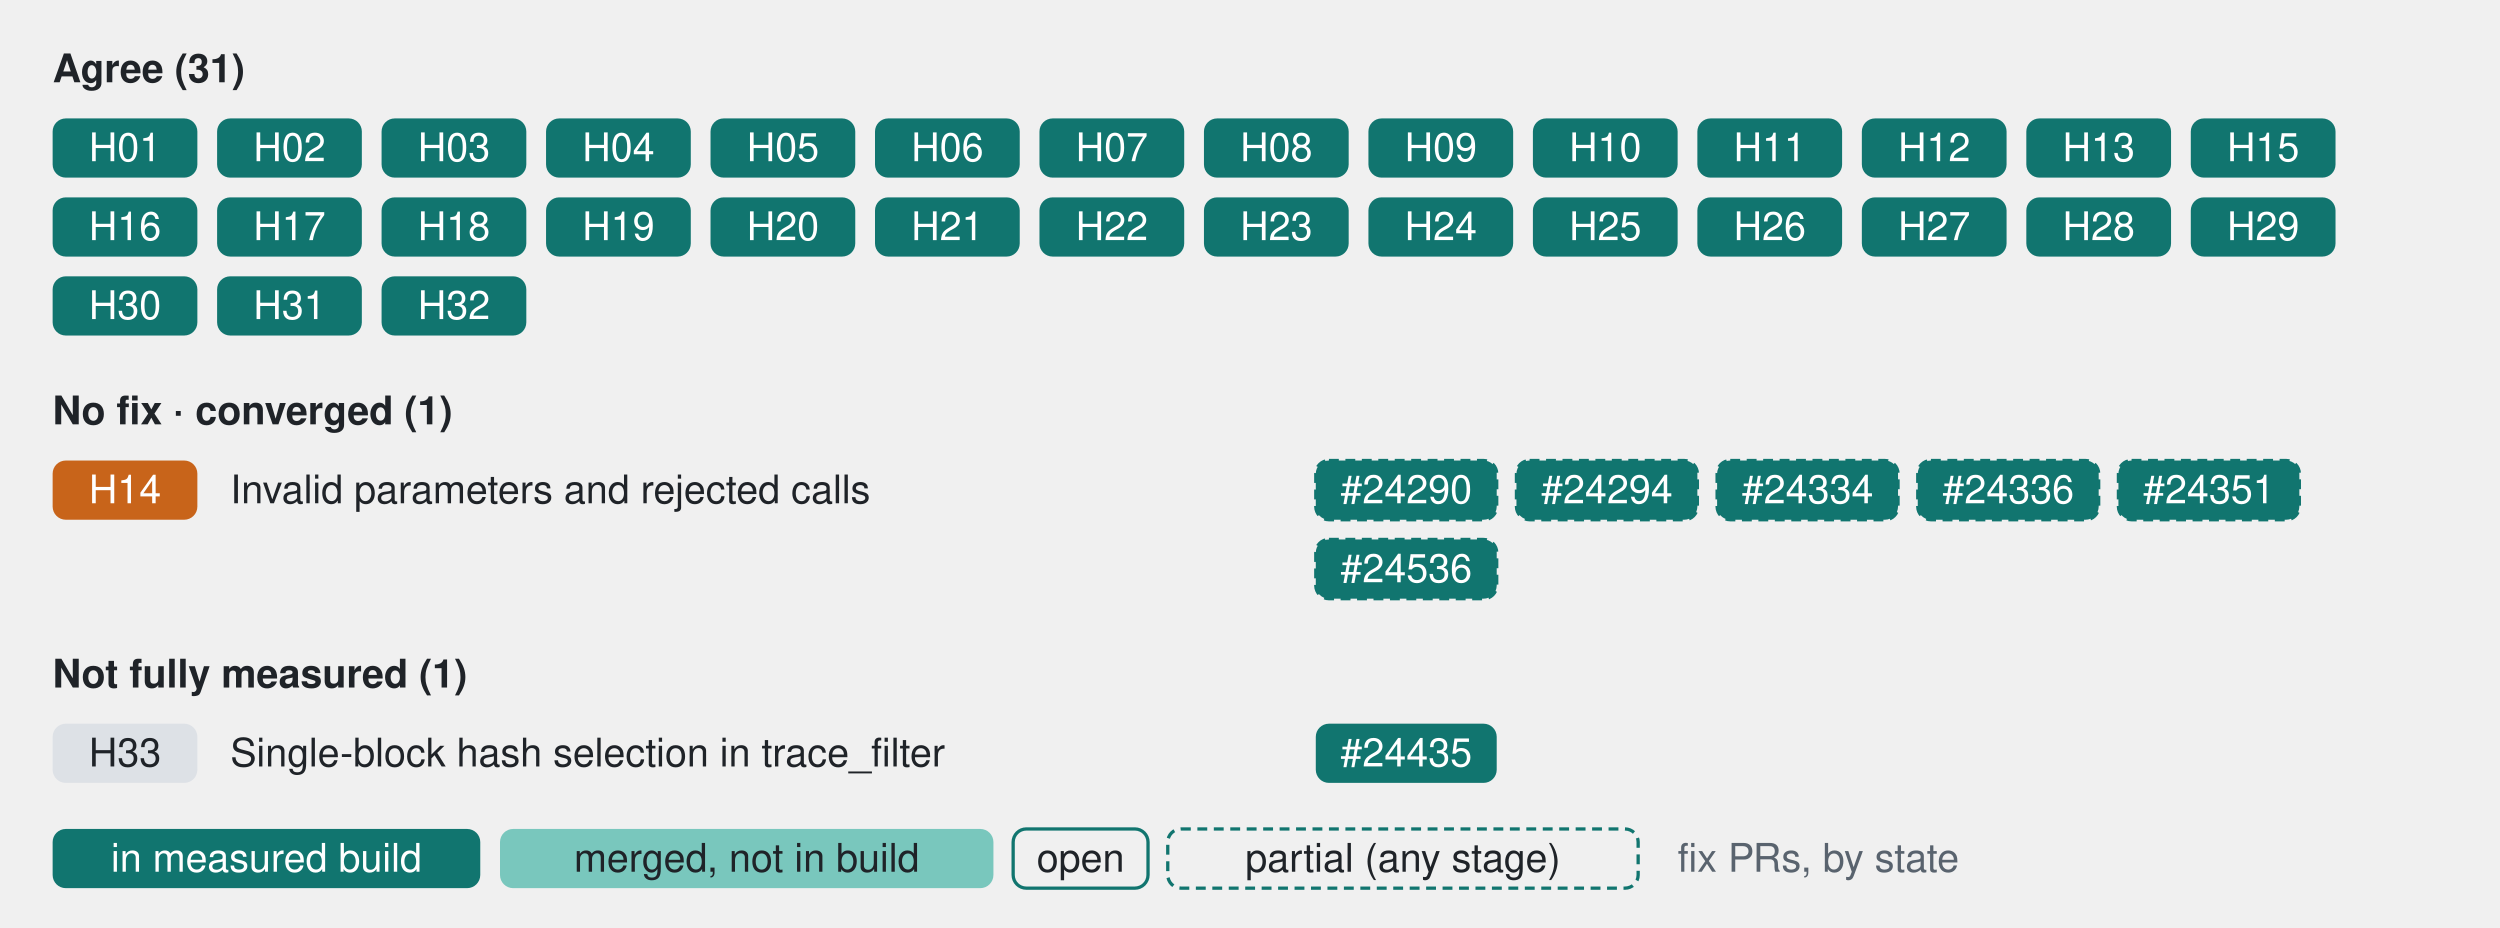
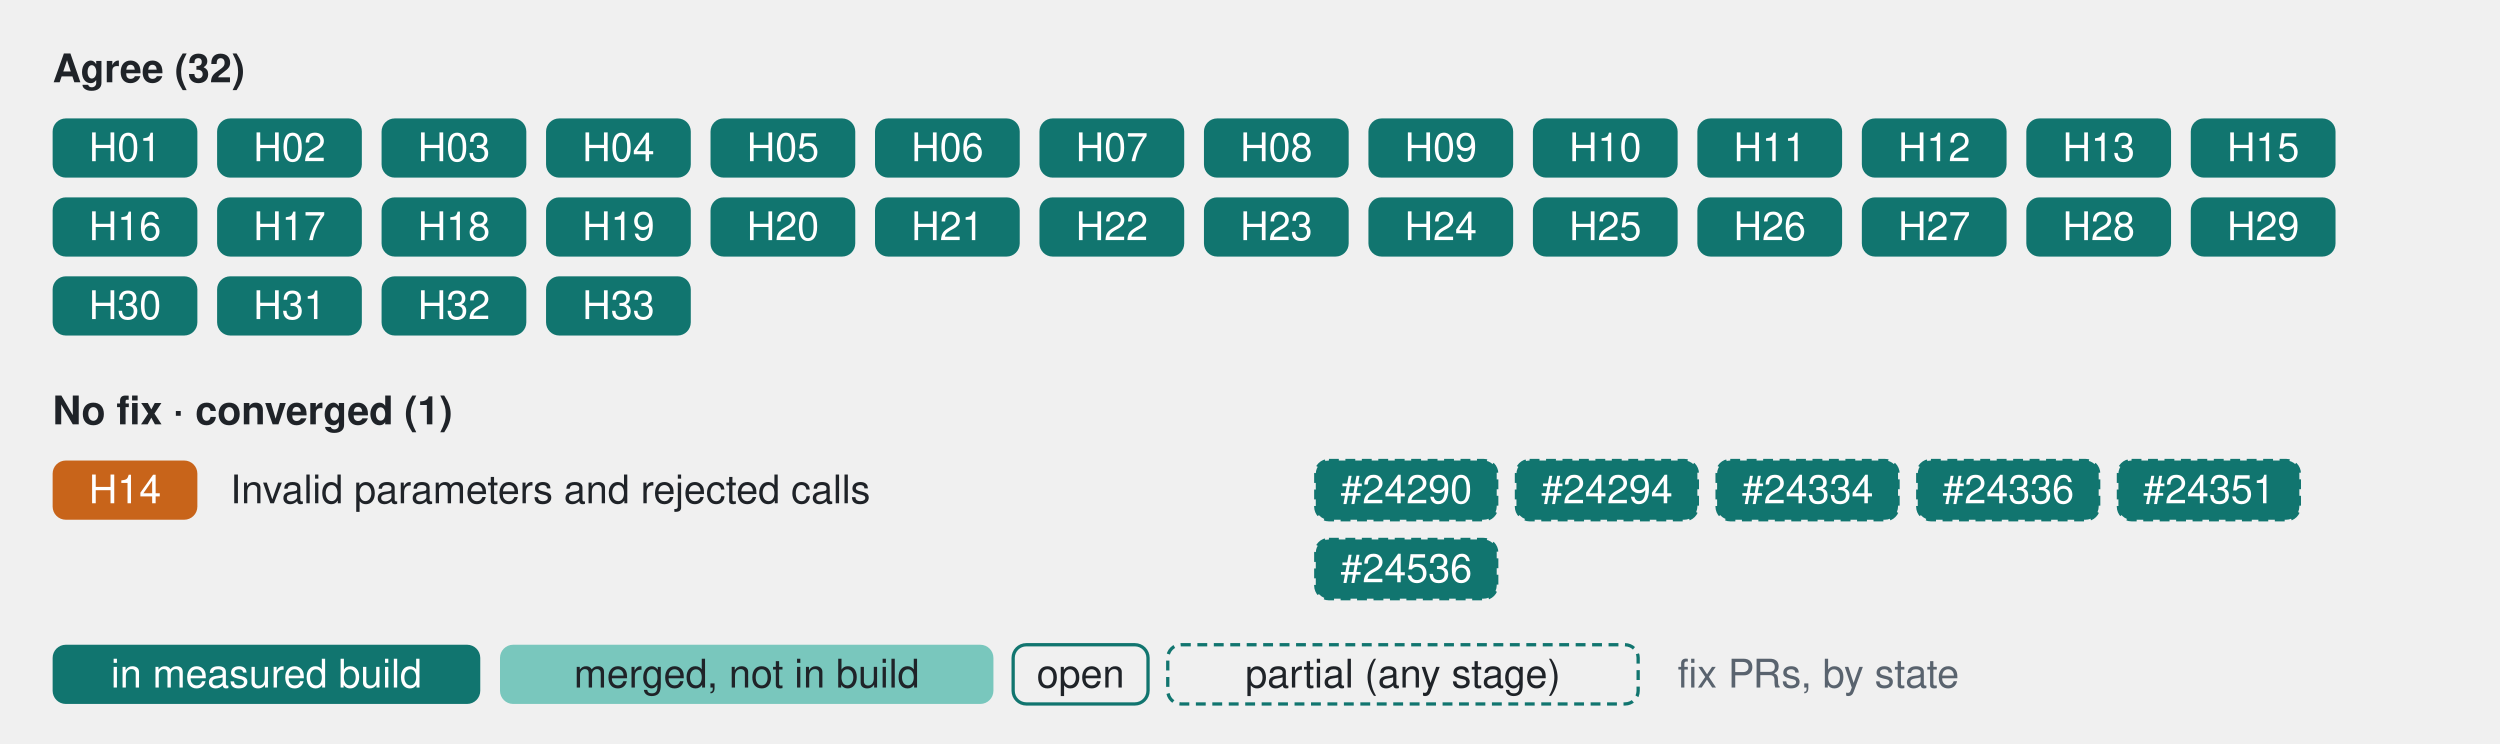
- <svg xmlns="http://www.w3.org/2000/svg" width="760" height="282" viewBox="0 0 760 282" role="img" aria-labelledby="title">
+ <svg xmlns="http://www.w3.org/2000/svg" width="760" height="226" viewBox="0 0 760 226" role="img" aria-labelledby="title">
  <style>text{font-family:-apple-system,BlinkMacSystemFont,"Segoe UI",Helvetica,Arial,sans-serif;font-size:12px}.head{font-weight:600}.partial{stroke-dasharray:3 2}.label{fill:#1f2328}.muted{fill:#59636e}.pr{fill:none;stroke:#11756f}.edge{stroke:#11756f}.b-agree{fill:#11756f}.n-agree{fill:#ffffff}.b-fix{fill:#79c7bd}.n-fix{fill:#1f2328}.b-converged{fill:#c8641a}.n-converged{fill:#ffffff}.b-review{fill:#f2b36b}.n-review{fill:#1f2328}.b-policy{fill:#8172c4}.n-policy{fill:#ffffff}.b-unmeasured{fill:#dde1e6}.n-unmeasured{fill:#1f2328}@media (prefers-color-scheme:dark){.label{fill:#e6edf3}.muted{fill:#9198a1}.pr{fill:none;stroke:#3aa59a}.edge{stroke:#3aa59a}.b-agree{fill:#3aa59a}.n-agree{fill:#0d1117}.b-fix{fill:#1a6b62}.n-fix{fill:#ffffff}.b-converged{fill:#e5843a}.n-converged{fill:#0d1117}.b-review{fill:#8f5420}.n-review{fill:#ffffff}.b-policy{fill:#9b8fe0}.n-policy{fill:#0d1117}.b-unmeasured{fill:#2d333b}.n-unmeasured{fill:#e6edf3}}</style>
-   <text class="label head" x="16" y="25">Agree (31)</text>
+   <text class="label head" x="16" y="25">Agree (32)</text>
  <rect class="b-agree" x="16" y="36" width="44" height="18" rx="4" />
  <text class="n-agree" x="38" y="49" text-anchor="middle">H01</text>
  <rect class="b-agree" x="66" y="36" width="44" height="18" rx="4" />
  <text class="n-agree" x="88" y="49" text-anchor="middle">H02</text>
  <rect class="b-agree" x="116" y="36" width="44" height="18" rx="4" />
  <text class="n-agree" x="138" y="49" text-anchor="middle">H03</text>
  <rect class="b-agree" x="166" y="36" width="44" height="18" rx="4" />
  <text class="n-agree" x="188" y="49" text-anchor="middle">H04</text>
  <rect class="b-agree" x="216" y="36" width="44" height="18" rx="4" />
  <text class="n-agree" x="238" y="49" text-anchor="middle">H05</text>
  <rect class="b-agree" x="266" y="36" width="44" height="18" rx="4" />
  <text class="n-agree" x="288" y="49" text-anchor="middle">H06</text>
  <rect class="b-agree" x="316" y="36" width="44" height="18" rx="4" />
  <text class="n-agree" x="338" y="49" text-anchor="middle">H07</text>
  <rect class="b-agree" x="366" y="36" width="44" height="18" rx="4" />
  <text class="n-agree" x="388" y="49" text-anchor="middle">H08</text>
  <rect class="b-agree" x="416" y="36" width="44" height="18" rx="4" />
  <text class="n-agree" x="438" y="49" text-anchor="middle">H09</text>
  <rect class="b-agree" x="466" y="36" width="44" height="18" rx="4" />
  <text class="n-agree" x="488" y="49" text-anchor="middle">H10</text>
  <rect class="b-agree" x="516" y="36" width="44" height="18" rx="4" />
  <text class="n-agree" x="538" y="49" text-anchor="middle">H11</text>
  <rect class="b-agree" x="566" y="36" width="44" height="18" rx="4" />
  <text class="n-agree" x="588" y="49" text-anchor="middle">H12</text>
  <rect class="b-agree" x="616" y="36" width="44" height="18" rx="4" />
  <text class="n-agree" x="638" y="49" text-anchor="middle">H13</text>
  <rect class="b-agree" x="666" y="36" width="44" height="18" rx="4" />
  <text class="n-agree" x="688" y="49" text-anchor="middle">H15</text>
  <rect class="b-agree" x="16" y="60" width="44" height="18" rx="4" />
  <text class="n-agree" x="38" y="73" text-anchor="middle">H16</text>
  <rect class="b-agree" x="66" y="60" width="44" height="18" rx="4" />
  <text class="n-agree" x="88" y="73" text-anchor="middle">H17</text>
  <rect class="b-agree" x="116" y="60" width="44" height="18" rx="4" />
  <text class="n-agree" x="138" y="73" text-anchor="middle">H18</text>
  <rect class="b-agree" x="166" y="60" width="44" height="18" rx="4" />
  <text class="n-agree" x="188" y="73" text-anchor="middle">H19</text>
  <rect class="b-agree" x="216" y="60" width="44" height="18" rx="4" />
  <text class="n-agree" x="238" y="73" text-anchor="middle">H20</text>
  <rect class="b-agree" x="266" y="60" width="44" height="18" rx="4" />
  <text class="n-agree" x="288" y="73" text-anchor="middle">H21</text>
  <rect class="b-agree" x="316" y="60" width="44" height="18" rx="4" />
  <text class="n-agree" x="338" y="73" text-anchor="middle">H22</text>
  <rect class="b-agree" x="366" y="60" width="44" height="18" rx="4" />
  <text class="n-agree" x="388" y="73" text-anchor="middle">H23</text>
  <rect class="b-agree" x="416" y="60" width="44" height="18" rx="4" />
  <text class="n-agree" x="438" y="73" text-anchor="middle">H24</text>
  <rect class="b-agree" x="466" y="60" width="44" height="18" rx="4" />
  <text class="n-agree" x="488" y="73" text-anchor="middle">H25</text>
  <rect class="b-agree" x="516" y="60" width="44" height="18" rx="4" />
  <text class="n-agree" x="538" y="73" text-anchor="middle">H26</text>
  <rect class="b-agree" x="566" y="60" width="44" height="18" rx="4" />
  <text class="n-agree" x="588" y="73" text-anchor="middle">H27</text>
  <rect class="b-agree" x="616" y="60" width="44" height="18" rx="4" />
  <text class="n-agree" x="638" y="73" text-anchor="middle">H28</text>
  <rect class="b-agree" x="666" y="60" width="44" height="18" rx="4" />
  <text class="n-agree" x="688" y="73" text-anchor="middle">H29</text>
  <rect class="b-agree" x="16" y="84" width="44" height="18" rx="4" />
  <text class="n-agree" x="38" y="97" text-anchor="middle">H30</text>
  <rect class="b-agree" x="66" y="84" width="44" height="18" rx="4" />
  <text class="n-agree" x="88" y="97" text-anchor="middle">H31</text>
  <rect class="b-agree" x="116" y="84" width="44" height="18" rx="4" />
  <text class="n-agree" x="138" y="97" text-anchor="middle">H32</text>
+   <rect class="b-agree" x="166" y="84" width="44" height="18" rx="4" />
+   <text class="n-agree" x="188" y="97" text-anchor="middle">H33</text>
  <text class="label head" x="16" y="129">No fix · converged (1)</text>
  <rect class="b-converged" x="16" y="140" width="44" height="18" rx="4" />
  <text class="n-converged" x="38" y="153" text-anchor="middle">H14</text>
  <text class="label" x="70" y="153">Invalid parameters and rejected calls</text>
  <rect class="b-agree edge partial" x="400" y="140" width="55" height="18" rx="4" />
  <text class="n-agree" x="427.5" y="153" text-anchor="middle">#24290</text>
  <rect class="b-agree edge partial" x="461" y="140" width="55" height="18" rx="4" />
  <text class="n-agree" x="488.5" y="153" text-anchor="middle">#24294</text>
  <rect class="b-agree edge partial" x="522" y="140" width="55" height="18" rx="4" />
  <text class="n-agree" x="549.5" y="153" text-anchor="middle">#24334</text>
  <rect class="b-agree edge partial" x="583" y="140" width="55" height="18" rx="4" />
  <text class="n-agree" x="610.5" y="153" text-anchor="middle">#24336</text>
  <rect class="b-agree edge partial" x="644" y="140" width="55" height="18" rx="4" />
  <text class="n-agree" x="671.5" y="153" text-anchor="middle">#24351</text>
  <rect class="b-agree edge partial" x="400" y="164" width="55" height="18" rx="4" />
  <text class="n-agree" x="427.5" y="177" text-anchor="middle">#24536</text>
-   <text class="label head" x="16" y="209">Not fully measured (1)</text>
-   <rect class="b-unmeasured" x="16" y="220" width="44" height="18" rx="4" />
-   <text class="n-unmeasured" x="38" y="233" text-anchor="middle">H33</text>
-   <text class="label" x="70" y="233">Single-block hash selection in trace_filter</text>
-   <rect class="b-agree" x="400" y="220" width="55" height="18" rx="4" />
-   <text class="n-agree" x="427.5" y="233" text-anchor="middle">#24435</text>
-   <rect class="b-agree" x="16" y="252" width="130" height="18" rx="4" />
-   <text class="n-agree" x="81" y="265" text-anchor="middle">in measured build</text>
-   <rect class="b-fix" x="152" y="252" width="150" height="18" rx="4" />
-   <text class="n-fix" x="227" y="265" text-anchor="middle">merged, not in build</text>
-   <rect class="pr" x="308" y="252" width="41" height="18" rx="4" />
-   <text class="label" x="328.5" y="265" text-anchor="middle">open</text>
-   <rect class="pr partial" x="355" y="252" width="143" height="18" rx="4" />
-   <text class="label" x="426.5" y="265" text-anchor="middle">partial (any stage)</text>
-   <text class="muted" x="510" y="265">fix PRs, by state</text>
+   <rect class="b-agree" x="16" y="196" width="130" height="18" rx="4" />
+   <text class="n-agree" x="81" y="209" text-anchor="middle">in measured build</text>
+   <rect class="b-fix" x="152" y="196" width="150" height="18" rx="4" />
+   <text class="n-fix" x="227" y="209" text-anchor="middle">merged, not in build</text>
+   <rect class="pr" x="308" y="196" width="41" height="18" rx="4" />
+   <text class="label" x="328.5" y="209" text-anchor="middle">open</text>
+   <rect class="pr partial" x="355" y="196" width="143" height="18" rx="4" />
+   <text class="label" x="426.5" y="209" text-anchor="middle">partial (any stage)</text>
+   <text class="muted" x="510" y="209">fix PRs, by state</text>
</svg>
